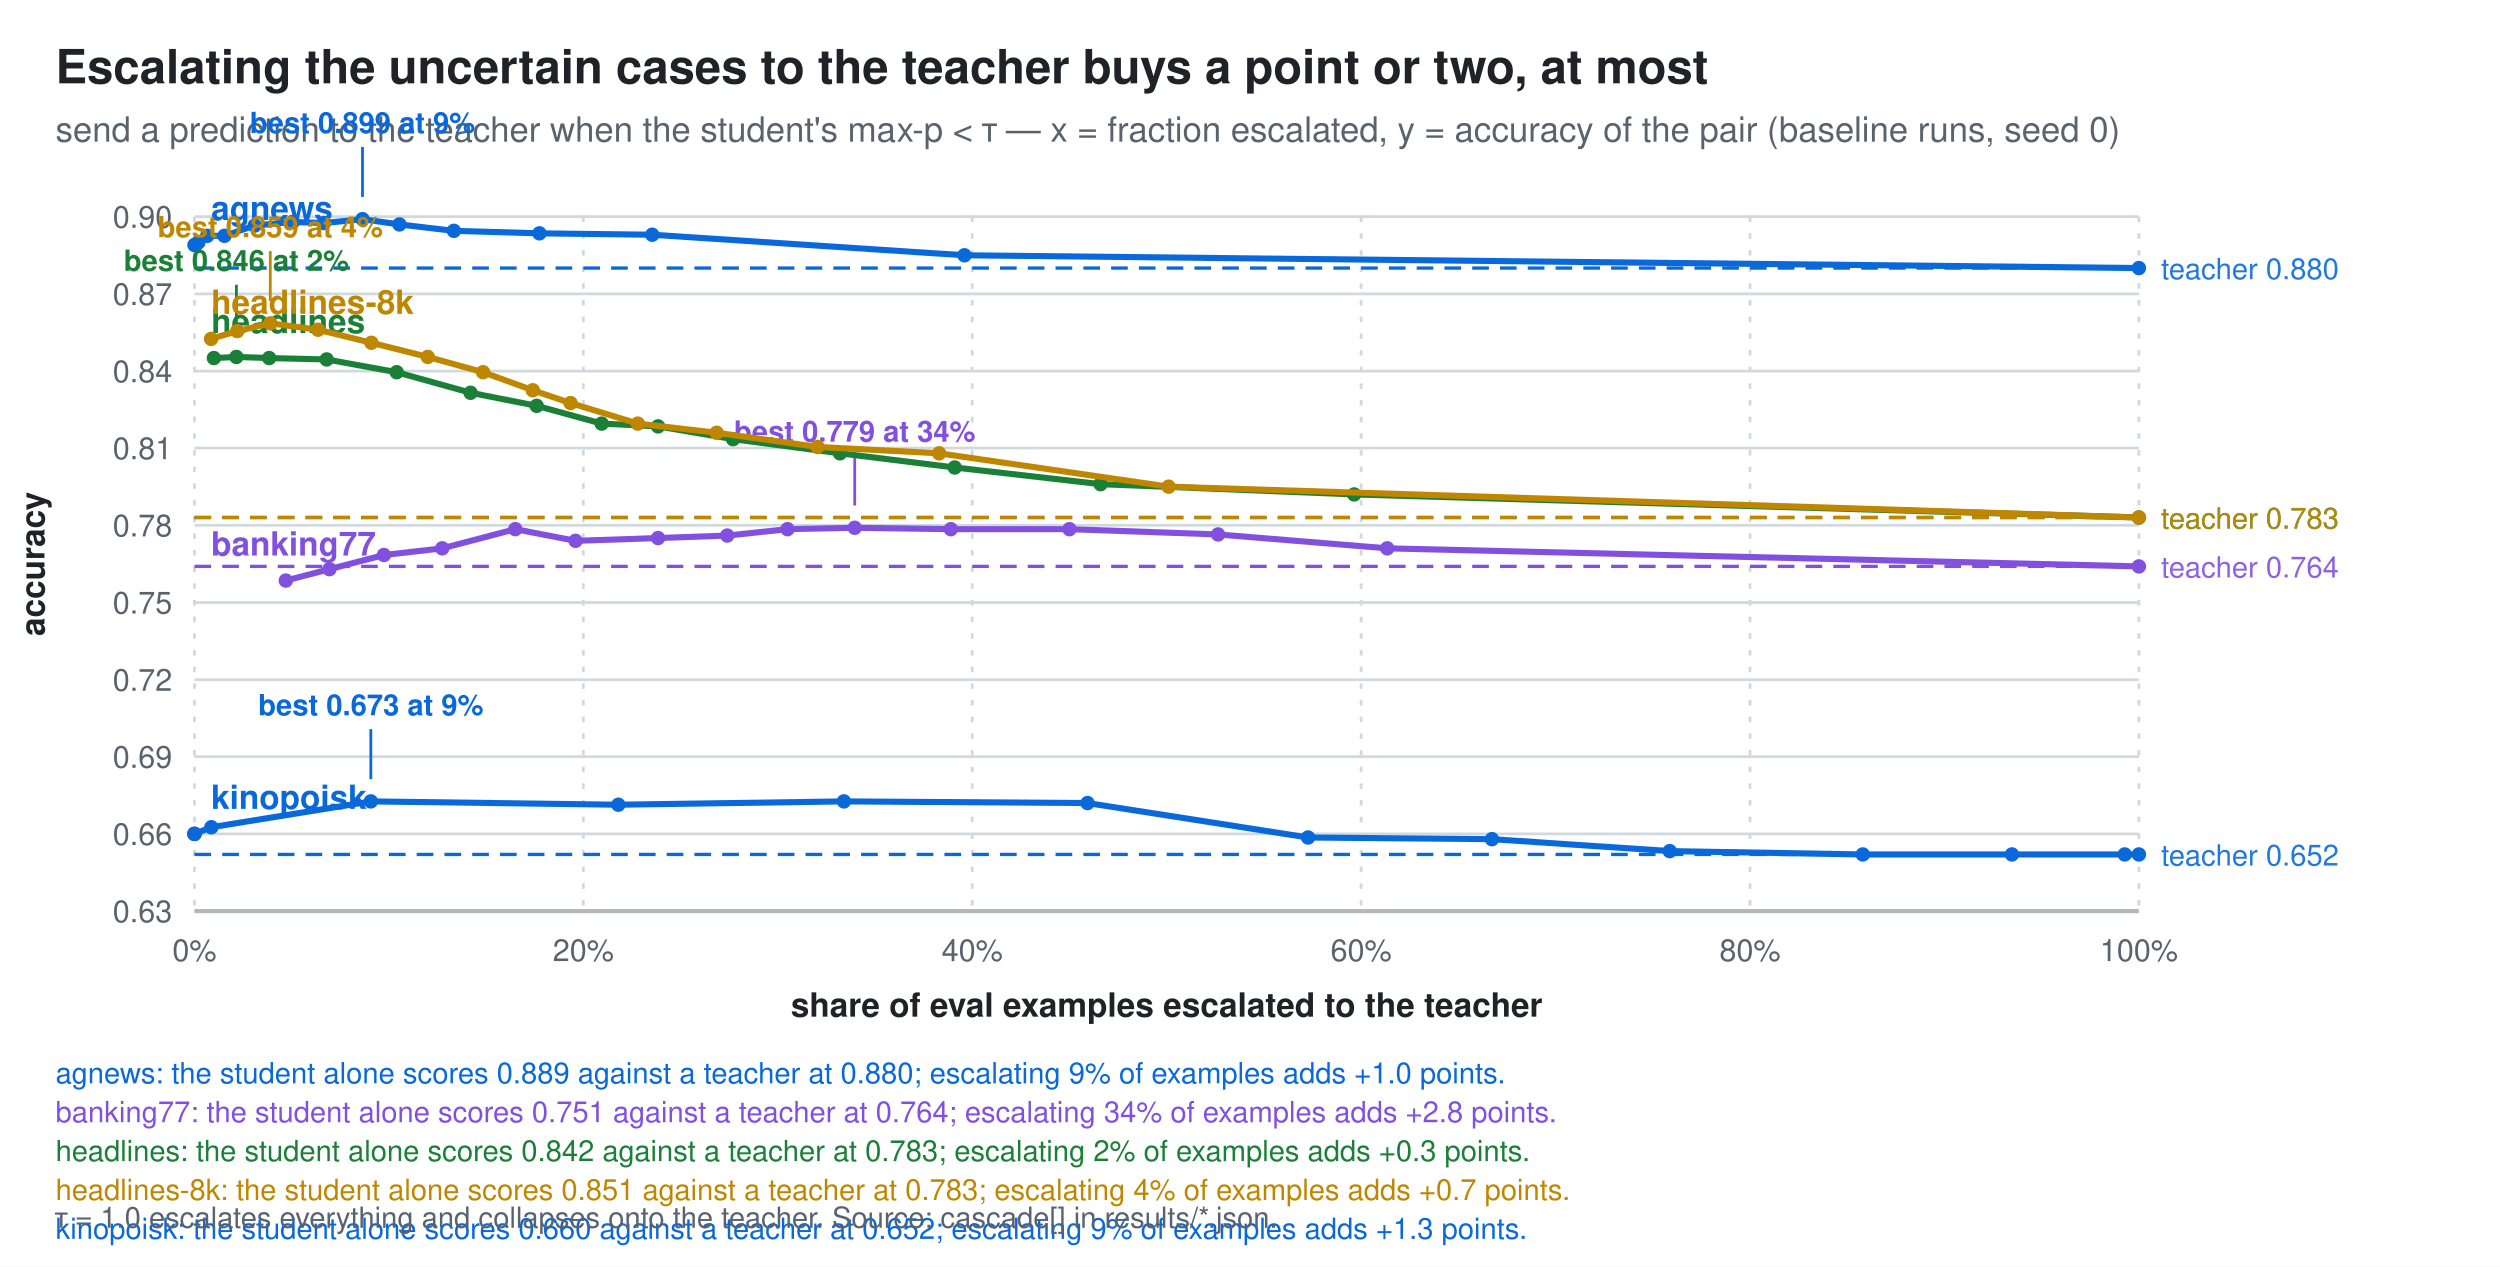
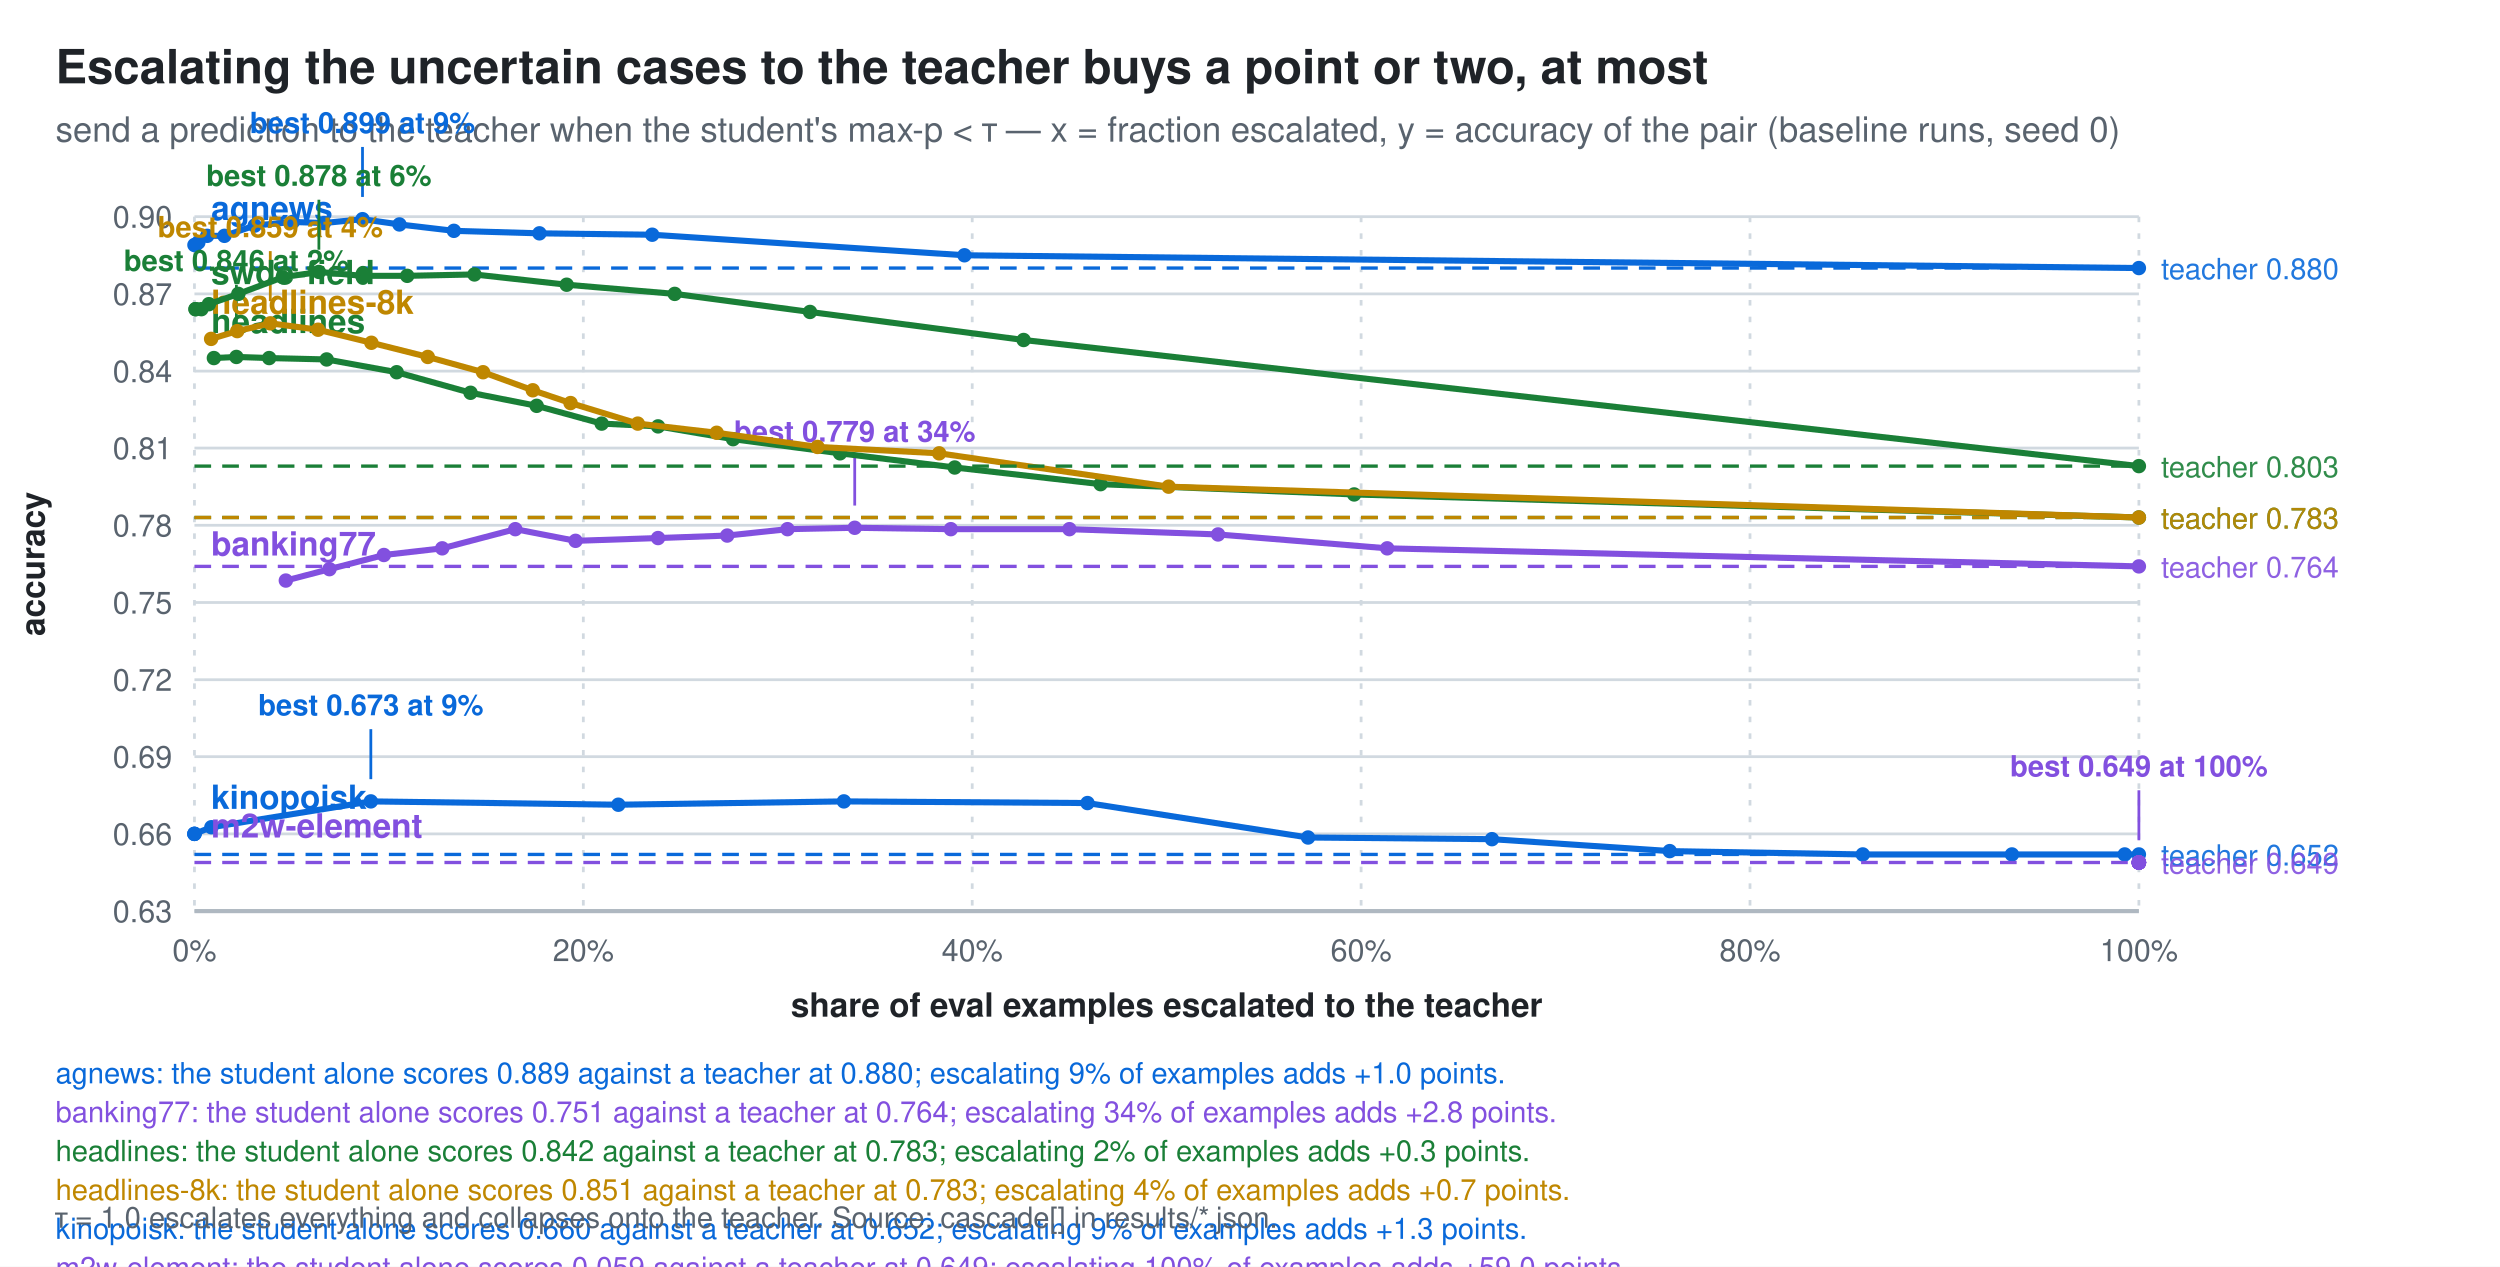
<svg xmlns="http://www.w3.org/2000/svg" width="900" height="456" viewBox="0 0 900 456" role="img" aria-label="Cascade curves: escalation rate versus accuracy for agnews and headlines">
  <rect x="0.0" y="0.0" width="900.0" height="456.0" fill="#ffffff" />
  <text x="20.0" y="30.0" fill="#1f2328" font-family="-apple-system,BlinkMacSystemFont,Segoe UI,Helvetica,Arial,sans-serif" font-size="17" font-weight="700">Escalating the uncertain cases to the teacher buys a point or two, at most</text>
  <text x="20.0" y="51.0" fill="#59636e" font-family="-apple-system,BlinkMacSystemFont,Segoe UI,Helvetica,Arial,sans-serif" font-size="12.5">send a prediction to the teacher when the student's max-p &lt; τ — x = fraction escalated, y = accuracy of the pair (baseline runs, seed 0)</text>
  <line x1="70.0" y1="328.0" x2="770.0" y2="328.0" stroke="#d1d9e0" stroke-width="1" />
  <text x="62.0" y="332.0" fill="#59636e" font-family="-apple-system,BlinkMacSystemFont,Segoe UI,Helvetica,Arial,sans-serif" font-size="11" text-anchor="end">0.63</text>
  <line x1="70.0" y1="300.2" x2="770.0" y2="300.2" stroke="#d1d9e0" stroke-width="1" />
  <text x="62.0" y="304.2" fill="#59636e" font-family="-apple-system,BlinkMacSystemFont,Segoe UI,Helvetica,Arial,sans-serif" font-size="11" text-anchor="end">0.66</text>
  <line x1="70.0" y1="272.4" x2="770.0" y2="272.4" stroke="#d1d9e0" stroke-width="1" />
  <text x="62.0" y="276.4" fill="#59636e" font-family="-apple-system,BlinkMacSystemFont,Segoe UI,Helvetica,Arial,sans-serif" font-size="11" text-anchor="end">0.69</text>
  <line x1="70.0" y1="244.7" x2="770.0" y2="244.7" stroke="#d1d9e0" stroke-width="1" />
  <text x="62.0" y="248.7" fill="#59636e" font-family="-apple-system,BlinkMacSystemFont,Segoe UI,Helvetica,Arial,sans-serif" font-size="11" text-anchor="end">0.72</text>
  <line x1="70.0" y1="216.9" x2="770.0" y2="216.9" stroke="#d1d9e0" stroke-width="1" />
  <text x="62.0" y="220.9" fill="#59636e" font-family="-apple-system,BlinkMacSystemFont,Segoe UI,Helvetica,Arial,sans-serif" font-size="11" text-anchor="end">0.75</text>
  <line x1="70.0" y1="189.1" x2="770.0" y2="189.1" stroke="#d1d9e0" stroke-width="1" />
  <text x="62.0" y="193.1" fill="#59636e" font-family="-apple-system,BlinkMacSystemFont,Segoe UI,Helvetica,Arial,sans-serif" font-size="11" text-anchor="end">0.78</text>
  <line x1="70.0" y1="161.3" x2="770.0" y2="161.3" stroke="#d1d9e0" stroke-width="1" />
  <text x="62.0" y="165.3" fill="#59636e" font-family="-apple-system,BlinkMacSystemFont,Segoe UI,Helvetica,Arial,sans-serif" font-size="11" text-anchor="end">0.81</text>
  <line x1="70.0" y1="133.6" x2="770.0" y2="133.6" stroke="#d1d9e0" stroke-width="1" />
  <text x="62.0" y="137.6" fill="#59636e" font-family="-apple-system,BlinkMacSystemFont,Segoe UI,Helvetica,Arial,sans-serif" font-size="11" text-anchor="end">0.84</text>
  <line x1="70.0" y1="105.8" x2="770.0" y2="105.8" stroke="#d1d9e0" stroke-width="1" />
  <text x="62.0" y="109.8" fill="#59636e" font-family="-apple-system,BlinkMacSystemFont,Segoe UI,Helvetica,Arial,sans-serif" font-size="11" text-anchor="end">0.87</text>
  <line x1="70.0" y1="78.0" x2="770.0" y2="78.0" stroke="#d1d9e0" stroke-width="1" />
  <text x="62.0" y="82.0" fill="#59636e" font-family="-apple-system,BlinkMacSystemFont,Segoe UI,Helvetica,Arial,sans-serif" font-size="11" text-anchor="end">0.90</text>
  <line x1="70.0" y1="78.0" x2="70.0" y2="328.0" stroke="#d1d9e0" stroke-width="1" stroke-dasharray="2 4" />
  <text x="70.0" y="346.0" fill="#59636e" font-family="-apple-system,BlinkMacSystemFont,Segoe UI,Helvetica,Arial,sans-serif" font-size="11" text-anchor="middle">0%</text>
  <line x1="210.0" y1="78.0" x2="210.0" y2="328.0" stroke="#d1d9e0" stroke-width="1" stroke-dasharray="2 4" />
  <text x="210.0" y="346.0" fill="#59636e" font-family="-apple-system,BlinkMacSystemFont,Segoe UI,Helvetica,Arial,sans-serif" font-size="11" text-anchor="middle">20%</text>
  <line x1="350.0" y1="78.0" x2="350.0" y2="328.0" stroke="#d1d9e0" stroke-width="1" stroke-dasharray="2 4" />
  <text x="350.0" y="346.0" fill="#59636e" font-family="-apple-system,BlinkMacSystemFont,Segoe UI,Helvetica,Arial,sans-serif" font-size="11" text-anchor="middle">40%</text>
  <line x1="490.0" y1="78.0" x2="490.0" y2="328.0" stroke="#d1d9e0" stroke-width="1" stroke-dasharray="2 4" />
  <text x="490.0" y="346.0" fill="#59636e" font-family="-apple-system,BlinkMacSystemFont,Segoe UI,Helvetica,Arial,sans-serif" font-size="11" text-anchor="middle">60%</text>
  <line x1="630.0" y1="78.0" x2="630.0" y2="328.0" stroke="#d1d9e0" stroke-width="1" stroke-dasharray="2 4" />
  <text x="630.0" y="346.0" fill="#59636e" font-family="-apple-system,BlinkMacSystemFont,Segoe UI,Helvetica,Arial,sans-serif" font-size="11" text-anchor="middle">80%</text>
  <line x1="770.0" y1="78.0" x2="770.0" y2="328.0" stroke="#d1d9e0" stroke-width="1" stroke-dasharray="2 4" />
  <text x="770.0" y="346.0" fill="#59636e" font-family="-apple-system,BlinkMacSystemFont,Segoe UI,Helvetica,Arial,sans-serif" font-size="11" text-anchor="middle">100%</text>
  <line x1="70.0" y1="328.0" x2="770.0" y2="328.0" stroke="#afb8c1" stroke-width="1.5" />
  <text x="420.0" y="366.0" fill="#1f2328" font-family="-apple-system,BlinkMacSystemFont,Segoe UI,Helvetica,Arial,sans-serif" font-size="12" font-weight="600" text-anchor="middle">share of eval examples escalated to the teacher</text>
  <text transform="rotate(-90 16 203.0)" x="16.0" y="203.0" fill="#1f2328" font-family="-apple-system,BlinkMacSystemFont,Segoe UI,Helvetica,Arial,sans-serif" font-size="12" font-weight="600" text-anchor="middle">accuracy</text>
  <line x1="70.0" y1="96.5" x2="770.0" y2="96.5" stroke="#0969da" stroke-width="1.2" stroke-dasharray="6 4" />
  <text x="778.0" y="100.5" fill="#0969da" font-family="-apple-system,BlinkMacSystemFont,Segoe UI,Helvetica,Arial,sans-serif" font-size="10.5" opacity="0.9">teacher 0.880</text>
  <polyline points="70.0,88.2 70.4,88.2 71.4,87.3 74.6,84.9 80.8,84.9 91.7,81.2 105.4,79.9 116.6,80.3 130.5,78.9 143.8,80.8 163.4,83.1 194.2,84.0 234.8,84.5 347.2,91.9 770.0,96.5" fill="none" stroke="#0969da" stroke-width="2.2" stroke-linejoin="round" stroke-linecap="round" />
  <circle cx="70.0" cy="88.2" r="2.6" fill="#0969da" />
  <circle cx="70.4" cy="88.2" r="2.6" fill="#0969da" />
  <circle cx="71.4" cy="87.3" r="2.6" fill="#0969da" />
  <circle cx="74.6" cy="84.9" r="2.6" fill="#0969da" />
  <circle cx="80.8" cy="84.9" r="2.6" fill="#0969da" />
  <circle cx="91.7" cy="81.2" r="2.6" fill="#0969da" />
  <circle cx="105.4" cy="79.9" r="2.6" fill="#0969da" />
  <circle cx="116.6" cy="80.3" r="2.6" fill="#0969da" />
  <circle cx="130.5" cy="78.9" r="2.6" fill="#0969da" />
  <circle cx="143.8" cy="80.8" r="2.6" fill="#0969da" />
  <circle cx="163.4" cy="83.1" r="2.6" fill="#0969da" />
  <circle cx="194.2" cy="84.0" r="2.6" fill="#0969da" />
  <circle cx="234.8" cy="84.5" r="2.6" fill="#0969da" />
  <circle cx="347.2" cy="91.9" r="2.6" fill="#0969da" />
  <circle cx="770.0" cy="96.5" r="2.6" fill="#0969da" />
  <text x="76.0" y="79.2" fill="#0969da" font-family="-apple-system,BlinkMacSystemFont,Segoe UI,Helvetica,Arial,sans-serif" font-size="12" font-weight="700">agnews</text>
  <line x1="130.5" y1="70.9" x2="130.5" y2="52.9" stroke="#0969da" stroke-width="1" />
  <text x="130.5" y="47.9" fill="#0969da" font-family="-apple-system,BlinkMacSystemFont,Segoe UI,Helvetica,Arial,sans-serif" font-size="10.5" font-weight="700" text-anchor="middle">best 0.899 at 9%</text>
  <line x1="70.0" y1="203.9" x2="770.0" y2="203.9" stroke="#8250df" stroke-width="1.2" stroke-dasharray="6 4" />
  <text x="778.0" y="207.9" fill="#8250df" font-family="-apple-system,BlinkMacSystemFont,Segoe UI,Helvetica,Arial,sans-serif" font-size="10.5" opacity="0.9">teacher 0.764</text>
  <polyline points="102.9,209.0 118.6,204.9 138.2,199.8 159.2,197.4 185.5,190.5 207.2,194.7 236.9,193.7 261.8,192.8 283.5,190.5 307.7,190.0 342.3,190.5 385.0,190.5 438.5,192.4 499.4,197.4 770.0,203.9" fill="none" stroke="#8250df" stroke-width="2.2" stroke-linejoin="round" stroke-linecap="round" />
  <circle cx="102.9" cy="209.0" r="2.6" fill="#8250df" />
  <circle cx="118.6" cy="204.9" r="2.6" fill="#8250df" />
  <circle cx="138.2" cy="199.8" r="2.6" fill="#8250df" />
  <circle cx="159.2" cy="197.4" r="2.6" fill="#8250df" />
  <circle cx="185.5" cy="190.5" r="2.6" fill="#8250df" />
  <circle cx="207.2" cy="194.7" r="2.6" fill="#8250df" />
  <circle cx="236.9" cy="193.7" r="2.6" fill="#8250df" />
  <circle cx="261.8" cy="192.8" r="2.6" fill="#8250df" />
  <circle cx="283.5" cy="190.5" r="2.6" fill="#8250df" />
  <circle cx="307.7" cy="190.0" r="2.6" fill="#8250df" />
  <circle cx="342.3" cy="190.5" r="2.6" fill="#8250df" />
  <circle cx="385.0" cy="190.5" r="2.6" fill="#8250df" />
  <circle cx="438.5" cy="192.4" r="2.6" fill="#8250df" />
  <circle cx="499.4" cy="197.4" r="2.6" fill="#8250df" />
  <circle cx="770.0" cy="203.9" r="2.6" fill="#8250df" />
  <text x="76.0" y="200.0" fill="#8250df" font-family="-apple-system,BlinkMacSystemFont,Segoe UI,Helvetica,Arial,sans-serif" font-size="12" font-weight="700">banking77</text>
  <line x1="307.7" y1="182.0" x2="307.7" y2="164.0" stroke="#8250df" stroke-width="1" />
  <text x="307.7" y="159.0" fill="#8250df" font-family="-apple-system,BlinkMacSystemFont,Segoe UI,Helvetica,Arial,sans-serif" font-size="10.5" font-weight="700" text-anchor="middle">best 0.779 at 34%</text>
  <line x1="70.0" y1="186.3" x2="770.0" y2="186.3" stroke="#1a7f37" stroke-width="1.2" stroke-dasharray="6 4" />
  <text x="778.0" y="190.3" fill="#1a7f37" font-family="-apple-system,BlinkMacSystemFont,Segoe UI,Helvetica,Arial,sans-serif" font-size="10.5" opacity="0.9">teacher 0.783</text>
  <polyline points="77.0,128.9 85.1,128.5 96.9,128.9 117.6,129.4 142.8,134.0 169.4,141.4 193.2,146.1 216.6,152.5 236.9,153.5 263.9,158.1 302.4,163.2 343.7,168.3 396.2,174.3 487.5,178.0 770.0,186.3" fill="none" stroke="#1a7f37" stroke-width="2.2" stroke-linejoin="round" stroke-linecap="round" />
  <circle cx="77.0" cy="128.9" r="2.6" fill="#1a7f37" />
  <circle cx="85.1" cy="128.5" r="2.6" fill="#1a7f37" />
  <circle cx="96.9" cy="128.9" r="2.6" fill="#1a7f37" />
  <circle cx="117.6" cy="129.4" r="2.6" fill="#1a7f37" />
  <circle cx="142.8" cy="134.0" r="2.6" fill="#1a7f37" />
  <circle cx="169.4" cy="141.4" r="2.6" fill="#1a7f37" />
  <circle cx="193.2" cy="146.1" r="2.6" fill="#1a7f37" />
  <circle cx="216.6" cy="152.5" r="2.6" fill="#1a7f37" />
  <circle cx="236.9" cy="153.5" r="2.6" fill="#1a7f37" />
  <circle cx="263.9" cy="158.1" r="2.6" fill="#1a7f37" />
  <circle cx="302.4" cy="163.2" r="2.6" fill="#1a7f37" />
  <circle cx="343.7" cy="168.3" r="2.6" fill="#1a7f37" />
  <circle cx="396.2" cy="174.3" r="2.6" fill="#1a7f37" />
  <circle cx="487.5" cy="178.0" r="2.6" fill="#1a7f37" />
  <circle cx="770.0" cy="186.3" r="2.6" fill="#1a7f37" />
  <text x="76.0" y="119.9" fill="#1a7f37" font-family="-apple-system,BlinkMacSystemFont,Segoe UI,Helvetica,Arial,sans-serif" font-size="12" font-weight="700">headlines</text>
  <line x1="85.1" y1="120.5" x2="85.1" y2="102.5" stroke="#1a7f37" stroke-width="1" />
  <text x="85.1" y="97.5" fill="#1a7f37" font-family="-apple-system,BlinkMacSystemFont,Segoe UI,Helvetica,Arial,sans-serif" font-size="10.5" font-weight="700" text-anchor="middle">best 0.846 at 2%</text>
  <line x1="70.0" y1="186.3" x2="770.0" y2="186.3" stroke="#bf8700" stroke-width="1.2" stroke-dasharray="6 4" />
  <text x="778.0" y="190.3" fill="#bf8700" font-family="-apple-system,BlinkMacSystemFont,Segoe UI,Helvetica,Arial,sans-serif" font-size="10.5" opacity="0.9">teacher 0.783</text>
  <polyline points="76.0,122.0 85.4,119.2 97.3,116.4 114.5,118.7 133.7,123.4 154.0,128.5 173.9,134.0 191.8,140.5 205.4,145.1 229.6,152.5 258.0,155.8 294.3,160.9 338.1,163.2 420.7,175.2 770.0,186.3" fill="none" stroke="#bf8700" stroke-width="2.2" stroke-linejoin="round" stroke-linecap="round" />
  <circle cx="76.0" cy="122.0" r="2.6" fill="#bf8700" />
  <circle cx="85.4" cy="119.2" r="2.6" fill="#bf8700" />
  <circle cx="97.3" cy="116.4" r="2.6" fill="#bf8700" />
  <circle cx="114.5" cy="118.7" r="2.6" fill="#bf8700" />
  <circle cx="133.7" cy="123.4" r="2.6" fill="#bf8700" />
  <circle cx="154.0" cy="128.5" r="2.6" fill="#bf8700" />
  <circle cx="173.9" cy="134.0" r="2.6" fill="#bf8700" />
  <circle cx="191.8" cy="140.5" r="2.6" fill="#bf8700" />
  <circle cx="205.4" cy="145.1" r="2.6" fill="#bf8700" />
  <circle cx="229.6" cy="152.5" r="2.6" fill="#bf8700" />
  <circle cx="258.0" cy="155.8" r="2.6" fill="#bf8700" />
  <circle cx="294.3" cy="160.9" r="2.6" fill="#bf8700" />
  <circle cx="338.1" cy="163.2" r="2.6" fill="#bf8700" />
  <circle cx="420.7" cy="175.2" r="2.6" fill="#bf8700" />
  <circle cx="770.0" cy="186.3" r="2.6" fill="#bf8700" />
  <text x="76.0" y="113.0" fill="#bf8700" font-family="-apple-system,BlinkMacSystemFont,Segoe UI,Helvetica,Arial,sans-serif" font-size="12" font-weight="700">headlines-8k</text>
  <line x1="97.3" y1="108.4" x2="97.3" y2="90.4" stroke="#bf8700" stroke-width="1" />
  <text x="97.3" y="85.4" fill="#bf8700" font-family="-apple-system,BlinkMacSystemFont,Segoe UI,Helvetica,Arial,sans-serif" font-size="10.5" font-weight="700" text-anchor="middle">best 0.859 at 4%</text>
  <line x1="70.0" y1="307.6" x2="770.0" y2="307.6" stroke="#0969da" stroke-width="1.2" stroke-dasharray="6 4" />
  <text x="778.0" y="311.6" fill="#0969da" font-family="-apple-system,BlinkMacSystemFont,Segoe UI,Helvetica,Arial,sans-serif" font-size="10.5" opacity="0.9">teacher 0.652</text>
  <polyline points="70.0,300.2 70.0,300.2 70.0,300.2 76.1,297.8 133.5,288.5 222.6,289.7 303.8,288.5 391.5,289.1 470.9,301.5 537.1,302.1 601.1,306.4 670.6,307.6 724.3,307.6 764.9,307.6 770.0,307.6" fill="none" stroke="#0969da" stroke-width="2.2" stroke-linejoin="round" stroke-linecap="round" />
  <circle cx="70.0" cy="300.2" r="2.6" fill="#0969da" />
  <circle cx="70.0" cy="300.2" r="2.6" fill="#0969da" />
  <circle cx="70.0" cy="300.2" r="2.6" fill="#0969da" />
  <circle cx="76.1" cy="297.8" r="2.6" fill="#0969da" />
  <circle cx="133.5" cy="288.5" r="2.6" fill="#0969da" />
  <circle cx="222.6" cy="289.7" r="2.6" fill="#0969da" />
  <circle cx="303.8" cy="288.5" r="2.6" fill="#0969da" />
  <circle cx="391.5" cy="289.1" r="2.6" fill="#0969da" />
  <circle cx="470.9" cy="301.5" r="2.6" fill="#0969da" />
  <circle cx="537.1" cy="302.1" r="2.6" fill="#0969da" />
  <circle cx="601.1" cy="306.4" r="2.6" fill="#0969da" />
  <circle cx="670.6" cy="307.6" r="2.6" fill="#0969da" />
  <circle cx="724.3" cy="307.6" r="2.6" fill="#0969da" />
  <circle cx="764.9" cy="307.6" r="2.6" fill="#0969da" />
  <circle cx="770.0" cy="307.6" r="2.6" fill="#0969da" />
  <text x="76.0" y="291.2" fill="#0969da" font-family="-apple-system,BlinkMacSystemFont,Segoe UI,Helvetica,Arial,sans-serif" font-size="12" font-weight="700">kinopoisk</text>
  <line x1="133.5" y1="280.5" x2="133.5" y2="262.5" stroke="#0969da" stroke-width="1" />
  <text x="133.5" y="257.5" fill="#0969da" font-family="-apple-system,BlinkMacSystemFont,Segoe UI,Helvetica,Arial,sans-serif" font-size="10.5" font-weight="700" text-anchor="middle">best 0.673 at 9%</text>
+   <line x1="70.0" y1="310.5" x2="770.0" y2="310.5" stroke="#8250df" stroke-width="1.2" stroke-dasharray="6 4" />
+   <text x="778.0" y="314.5" fill="#8250df" font-family="-apple-system,BlinkMacSystemFont,Segoe UI,Helvetica,Arial,sans-serif" font-size="10.5" opacity="0.9">teacher 0.649</text>
+   <polyline points="770.0,310.5 770.0,310.5 770.0,310.5 770.0,310.5 770.0,310.5 770.0,310.5 770.0,310.5 770.0,310.5 770.0,310.5 770.0,310.5 770.0,310.5 770.0,310.5 770.0,310.5 770.0,310.5 770.0,310.5" fill="none" stroke="#8250df" stroke-width="2.2" stroke-linejoin="round" stroke-linecap="round" />
+   <circle cx="770.0" cy="310.5" r="2.6" fill="#8250df" />
+   <circle cx="770.0" cy="310.5" r="2.6" fill="#8250df" />
+   <circle cx="770.0" cy="310.5" r="2.6" fill="#8250df" />
+   <circle cx="770.0" cy="310.5" r="2.6" fill="#8250df" />
+   <circle cx="770.0" cy="310.5" r="2.6" fill="#8250df" />
+   <circle cx="770.0" cy="310.5" r="2.6" fill="#8250df" />
+   <circle cx="770.0" cy="310.5" r="2.6" fill="#8250df" />
+   <circle cx="770.0" cy="310.5" r="2.6" fill="#8250df" />
+   <circle cx="770.0" cy="310.5" r="2.6" fill="#8250df" />
+   <circle cx="770.0" cy="310.5" r="2.6" fill="#8250df" />
+   <circle cx="770.0" cy="310.5" r="2.6" fill="#8250df" />
+   <circle cx="770.0" cy="310.5" r="2.6" fill="#8250df" />
+   <circle cx="770.0" cy="310.5" r="2.6" fill="#8250df" />
+   <circle cx="770.0" cy="310.5" r="2.6" fill="#8250df" />
+   <circle cx="770.0" cy="310.5" r="2.6" fill="#8250df" />
+   <text x="76.0" y="301.5" fill="#8250df" font-family="-apple-system,BlinkMacSystemFont,Segoe UI,Helvetica,Arial,sans-serif" font-size="12" font-weight="700">m2w-element</text>
+   <line x1="770.0" y1="302.5" x2="770.0" y2="284.5" stroke="#8250df" stroke-width="1" />
+   <text x="770.0" y="279.5" fill="#8250df" font-family="-apple-system,BlinkMacSystemFont,Segoe UI,Helvetica,Arial,sans-serif" font-size="10.5" font-weight="700" text-anchor="middle">best 0.649 at 100%</text>
+   <line x1="70.0" y1="167.8" x2="770.0" y2="167.8" stroke="#1a7f37" stroke-width="1.2" stroke-dasharray="6 4" />
+   <text x="778.0" y="171.8" fill="#1a7f37" font-family="-apple-system,BlinkMacSystemFont,Segoe UI,Helvetica,Arial,sans-serif" font-size="10.5" opacity="0.9">teacher 0.803</text>
+   <polyline points="70.4,111.3 70.4,111.3 72.5,111.3 75.2,109.5 85.8,105.8 101.8,99.8 114.8,97.9 130.5,99.3 146.6,99.3 170.8,98.8 204.0,102.5 242.9,105.8 291.6,112.3 368.5,122.4 770.0,167.8" fill="none" stroke="#1a7f37" stroke-width="2.2" stroke-linejoin="round" stroke-linecap="round" />
+   <circle cx="70.4" cy="111.3" r="2.6" fill="#1a7f37" />
+   <circle cx="70.4" cy="111.3" r="2.6" fill="#1a7f37" />
+   <circle cx="72.5" cy="111.3" r="2.6" fill="#1a7f37" />
+   <circle cx="75.2" cy="109.5" r="2.6" fill="#1a7f37" />
+   <circle cx="85.8" cy="105.8" r="2.6" fill="#1a7f37" />
+   <circle cx="101.8" cy="99.8" r="2.6" fill="#1a7f37" />
+   <circle cx="114.8" cy="97.9" r="2.6" fill="#1a7f37" />
+   <circle cx="130.5" cy="99.3" r="2.6" fill="#1a7f37" />
+   <circle cx="146.6" cy="99.3" r="2.6" fill="#1a7f37" />
+   <circle cx="170.8" cy="98.8" r="2.6" fill="#1a7f37" />
+   <circle cx="204.0" cy="102.5" r="2.6" fill="#1a7f37" />
+   <circle cx="242.9" cy="105.8" r="2.6" fill="#1a7f37" />
+   <circle cx="291.6" cy="112.3" r="2.6" fill="#1a7f37" />
+   <circle cx="368.5" cy="122.4" r="2.6" fill="#1a7f37" />
+   <circle cx="770.0" cy="167.8" r="2.6" fill="#1a7f37" />
+   <text x="76.0" y="102.3" fill="#1a7f37" font-family="-apple-system,BlinkMacSystemFont,Segoe UI,Helvetica,Arial,sans-serif" font-size="12" font-weight="700">swde-field</text>
+   <line x1="114.8" y1="89.9" x2="114.8" y2="71.9" stroke="#1a7f37" stroke-width="1" />
+   <text x="114.8" y="66.9" fill="#1a7f37" font-family="-apple-system,BlinkMacSystemFont,Segoe UI,Helvetica,Arial,sans-serif" font-size="10.5" font-weight="700" text-anchor="middle">best 0.878 at 6%</text>
  <text x="20.0" y="390.0" fill="#0969da" font-family="-apple-system,BlinkMacSystemFont,Segoe UI,Helvetica,Arial,sans-serif" font-size="10.5">agnews: the student alone scores 0.889 against a teacher at 0.880; escalating 9% of examples adds +1.0 points.</text>
  <text x="20.0" y="404.0" fill="#8250df" font-family="-apple-system,BlinkMacSystemFont,Segoe UI,Helvetica,Arial,sans-serif" font-size="10.5">banking77: the student alone scores 0.751 against a teacher at 0.764; escalating 34% of examples adds +2.8 points.</text>
  <text x="20.0" y="418.0" fill="#1a7f37" font-family="-apple-system,BlinkMacSystemFont,Segoe UI,Helvetica,Arial,sans-serif" font-size="10.5">headlines: the student alone scores 0.842 against a teacher at 0.783; escalating 2% of examples adds +0.3 points.</text>
  <text x="20.0" y="432.0" fill="#bf8700" font-family="-apple-system,BlinkMacSystemFont,Segoe UI,Helvetica,Arial,sans-serif" font-size="10.5">headlines-8k: the student alone scores 0.851 against a teacher at 0.783; escalating 4% of examples adds +0.7 points.</text>
  <text x="20.0" y="446.0" fill="#0969da" font-family="-apple-system,BlinkMacSystemFont,Segoe UI,Helvetica,Arial,sans-serif" font-size="10.5">kinopoisk: the student alone scores 0.660 against a teacher at 0.652; escalating 9% of examples adds +1.3 points.</text>
+   <text x="20.0" y="460.0" fill="#8250df" font-family="-apple-system,BlinkMacSystemFont,Segoe UI,Helvetica,Arial,sans-serif" font-size="10.5">m2w-element: the student alone scores 0.059 against a teacher at 0.649; escalating 100% of examples adds +59.0 points.</text>
+   <text x="20.0" y="474.0" fill="#1a7f37" font-family="-apple-system,BlinkMacSystemFont,Segoe UI,Helvetica,Arial,sans-serif" font-size="10.5">swde-field: the student alone scores 0.863 against a teacher at 0.803; escalating 6% of examples adds +1.5 points.</text>
  <text x="20.0" y="442.0" fill="#59636e" font-family="-apple-system,BlinkMacSystemFont,Segoe UI,Helvetica,Arial,sans-serif" font-size="10.5">τ = 1.0 escalates everything and collapses onto the teacher. Source: cascade[] in results/*.json.</text>
</svg>
